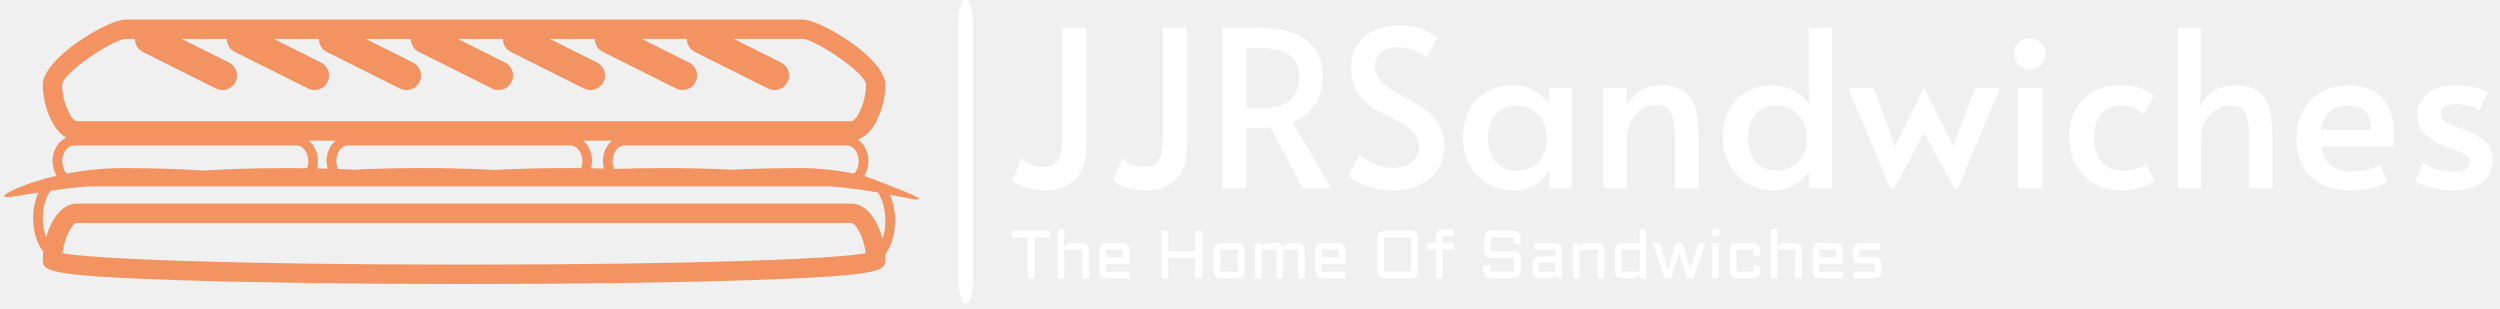
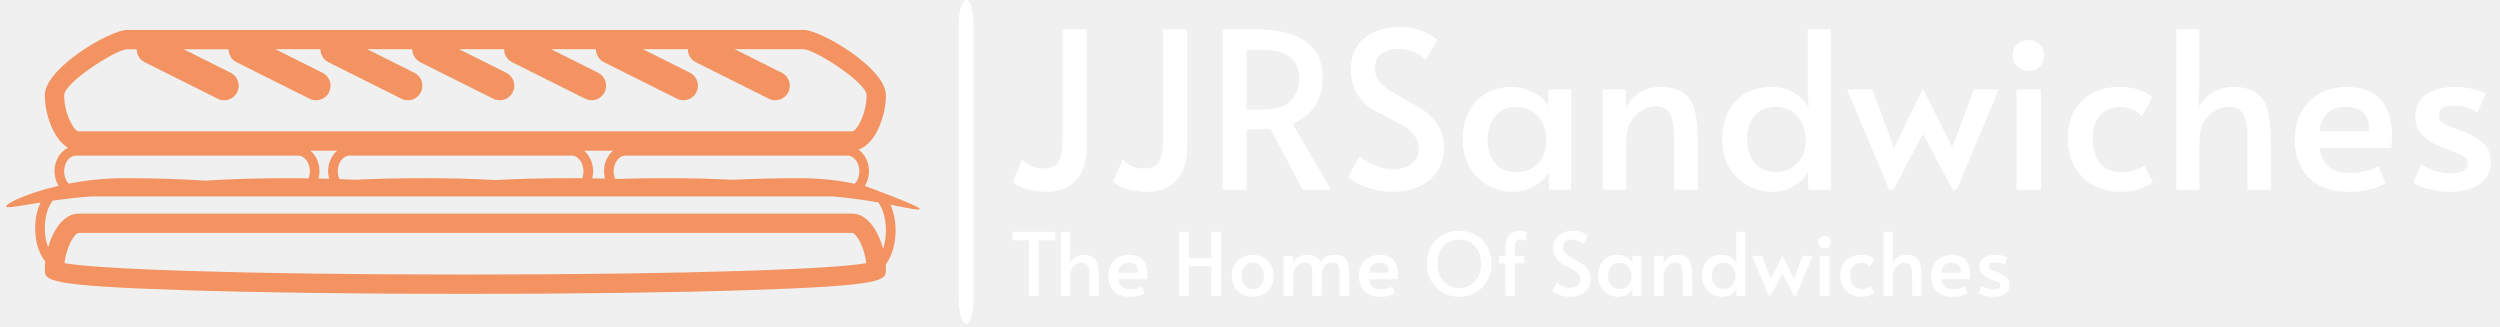
- <svg xmlns="http://www.w3.org/2000/svg" version="1.1" width="1500" height="185" viewBox="0 0 1500 185">
-   <g transform="matrix(1,0,0,1,-0.9090909,-1.425404)">
-     <svg viewBox="0 0 396 49" data-background-color="#ebe3d6" preserveAspectRatio="xMidYMid meet" height="185" width="1500">
-       <g id="tight-bounds" transform="matrix(1,0,0,1,0.24,0.3775394)">
-         <svg viewBox="0 0 395.52 48.245" height="48.245" width="395.52">
+ <svg xmlns="http://www.w3.org/2000/svg" version="1.1" width="1500" height="196" viewBox="0 0 1500 196">
+   <g transform="matrix(1,0,0,1,-0.9090909,-0.863921)">
+     <svg viewBox="0 0 396 52" data-background-color="#ebe3d6" preserveAspectRatio="xMidYMid meet" height="196" width="1500">
+       <g id="tight-bounds" transform="matrix(1,0,0,1,0.24,0.2292035)">
+         <svg viewBox="0 0 395.52 51.542" height="51.542" width="395.52">
          <g>
-             <svg viewBox="0 0 664.752 81.085" height="48.245" width="395.52">
+             <svg viewBox="0 0 664.752 86.626" height="51.542" width="395.52">
              <g>
-                 <rect width="3.977" height="81.085" x="254.843" y="0" fill="#ffffff" opacity="1" stroke-width="0" stroke="transparent" fill-opacity="1" class="rect-yte-0" data-fill-palette-color="primary" rx="1%" id="yte-0" data-palette-color="#ffffff" />
+                 <rect width="3.977" height="86.626" x="254.843" y="0" fill="#ffffff" opacity="1" stroke-width="0" stroke="transparent" fill-opacity="1" class="rect-yte-0" data-fill-palette-color="primary" rx="1%" id="yte-0" data-palette-color="#ffffff" />
              </g>
-               <g transform="matrix(1,0,0,1,269.2315,6.757114)">
-                 <svg viewBox="0 0 395.52 67.571" height="67.571" width="395.52">
+               <g transform="matrix(1,0,0,1,269.2315,7.218841)">
+                 <svg viewBox="0 0 395.52 72.188" height="72.188" width="395.52">
                  <g id="textblocktransform">
-                     <svg viewBox="0 0 395.52 67.571" height="67.571" width="395.52" id="textblock">
+                     <svg viewBox="0 0 395.52 72.188" height="72.188" width="395.52" id="textblock">
                      <g>
                        <svg viewBox="0 0 395.52 44.102" height="44.102" width="395.52">
                          <g transform="matrix(1,0,0,1,0,0)">
                            <svg width="395.52" viewBox="1.8 -37.3 338.97 37.8" height="44.102" data-palette-color="#ffffff">
                              <path d="M9.65 0.5Q7.55 0.5 5.4-0.03 3.25-0.55 1.8-1.8L1.8-1.8 4.05-6.95Q4.95-5.9 6.08-5.38 7.2-4.85 8.85-4.85L8.85-4.85Q10.4-4.85 11.35-5.4 12.3-5.95 12.78-7.4 13.25-8.85 13.25-11.55L13.25-11.55 13.25-36.75 18.8-36.75 18.8-10.15Q18.8-4.55 16.28-2.02 13.75 0.5 9.65 0.5L9.65 0.5ZM32.7 0.5Q30.6 0.5 28.45-0.03 26.3-0.55 24.85-1.8L24.85-1.8 27.1-6.95Q28-5.9 29.12-5.38 30.25-4.85 31.9-4.85L31.9-4.85Q33.45-4.85 34.4-5.4 35.35-5.95 35.82-7.4 36.3-8.85 36.3-11.55L36.3-11.55 36.3-36.75 41.85-36.75 41.85-10.15Q41.85-4.55 39.32-2.02 36.8 0.5 32.7 0.5L32.7 0.5ZM74.8 0L68.34 0 60.95-13.9Q58.64-13.8 56.84-13.8L56.84-13.8 55.45-13.8 55.45 0 49.99 0 49.99-36.75 58.34-36.75Q64.69-36.75 68.8-34.13 72.89-31.5 72.89-25.6L72.89-25.6Q72.89-21.9 71.17-19.23 69.44-16.55 66.05-15.1L66.05-15.1 74.8 0ZM55.45-18.35L58.99-18.35Q63.89-18.35 65.72-20.48 67.55-22.6 67.55-25.55L67.55-25.55Q67.55-32.1 58.8-32.1L58.8-32.1 55.45-32.1 55.45-18.35ZM88.94 0.5Q85.94 0.5 82.99-0.55 80.04-1.6 78.74-2.9L78.74-2.9 81.39-7.65Q82.44-6.7 84.67-5.68 86.89-4.65 88.94-4.65L88.94-4.65Q91.59-4.65 93.27-5.9 94.94-7.15 94.94-9.35L94.94-9.35Q94.94-11.05 94.04-12.3 93.14-13.55 91.84-14.38 90.54-15.2 88.14-16.4L88.14-16.4Q85.29-17.8 84.24-18.5L84.24-18.5Q79.39-21.75 79.39-27.5L79.39-27.5Q79.39-32.25 82.54-34.77 85.69-37.3 90.49-37.3L90.49-37.3Q95.64-37.3 99.24-34.35L99.24-34.35 96.59-29.8Q95.64-30.8 93.92-31.53 92.19-32.25 90.24-32.25L90.24-32.25Q87.74-32.25 86.32-31.13 84.89-30 84.89-27.8L84.89-27.8Q84.89-26.25 85.79-25.03 86.69-23.8 88.07-22.9 89.44-22 91.79-20.7L91.79-20.7Q94.04-19.45 95.24-18.73 96.44-18 97.49-17L97.49-17Q98.94-15.7 99.84-13.9 100.74-12.1 100.74-9.95L100.74-9.95Q100.74-6.6 99.22-4.25 97.69-1.9 95.02-0.7 92.34 0.5 88.94 0.5L88.94 0.5ZM116.54 0.5Q113.44 0.5 110.81-0.98 108.19-2.45 106.62-5.18 105.04-7.9 105.04-11.55L105.04-11.55Q105.04-15.15 106.42-17.85 107.79-20.55 110.34-22.05 112.89-23.55 116.34-23.55L116.34-23.55Q118.34-23.55 120.09-22.85 121.84-22.15 123.04-21.13 124.24-20.1 124.64-19.1L124.64-19.1 124.74-22.95 129.89-22.95 129.89 0 124.79 0 124.69-4.05Q123.84-2.25 121.59-0.88 119.34 0.5 116.54 0.5L116.54 0.5ZM117.44-4Q120.29-4 122.24-5.98 124.19-7.95 124.19-11.15L124.19-11.15 124.19-11.5Q124.19-13.65 123.29-15.35 122.39-17.05 120.84-18 119.29-18.95 117.44-18.95L117.44-18.95Q114.24-18.95 112.49-16.88 110.74-14.8 110.74-11.5L110.74-11.5Q110.74-8.15 112.47-6.08 114.19-4 117.44-4L117.44-4ZM137.14 0L137.14-22.95 142.44-22.95 142.49-18.75Q143.44-20.85 145.49-22.2 147.54-23.55 150.29-23.55L150.29-23.55Q153.84-23.55 155.74-22.08 157.64-20.6 158.29-17.95 158.94-15.3 158.94-11.05L158.94-11.05 158.94 0 153.54 0 153.54-10.9Q153.54-15.25 152.69-17.18 151.84-19.1 149.19-19.1L149.19-19.1Q147.69-19.1 146.14-18.18 144.59-17.25 143.56-15.5 142.54-13.75 142.54-11.4L142.54-11.4 142.54 0 137.14 0ZM176.03 0.5Q172.94 0.5 170.31-0.98 167.69-2.45 166.11-5.18 164.53-7.9 164.53-11.55L164.53-11.55Q164.53-17 167.59-20.28 170.64-23.55 175.84-23.55L175.84-23.55Q178.74-23.55 181.14-22.13 183.54-20.7 184.39-18.7L184.39-18.7 184.14-22.6 184.14-36.75 189.44-36.75 189.44 0 184.29 0 184.19-4.05Q183.34-2.25 181.09-0.88 178.84 0.5 176.03 0.5L176.03 0.5ZM176.94-4.05Q179.78-4.05 181.74-6.03 183.69-8 183.69-11.2L183.69-11.2 183.69-11.55Q183.69-13.7 182.79-15.4 181.89-17.1 180.34-18.05 178.78-19 176.94-19L176.94-19Q173.74-19 171.99-16.93 170.24-14.85 170.24-11.55L170.24-11.55Q170.24-8.2 171.96-6.13 173.69-4.05 176.94-4.05L176.94-4.05ZM217.38 0L210.58-12.75 203.78 0 202.83 0 193.18-22.95 198.98-22.95 203.93-9.6 210.48-22.95 210.68-22.95 217.28-9.7 222.23-22.95 227.93-22.95 218.33 0 217.38 0ZM232.03 0L232.03-22.95 237.63-22.95 237.63 0 232.03 0ZM234.78-27.25Q233.23-27.25 232.18-28.3 231.13-29.35 231.13-30.9L231.13-30.9Q231.13-32.3 232.18-33.3 233.23-34.3 234.78-34.3L234.78-34.3Q236.28-34.3 237.33-33.3 238.38-32.3 238.38-30.9L238.38-30.9Q238.38-29.35 237.36-28.3 236.33-27.25 234.78-27.25L234.78-27.25ZM255.83 0.5Q252.43 0.5 249.7-0.98 246.98-2.45 245.38-5.23 243.78-8 243.78-11.75L243.78-11.75Q243.78-15.3 245.25-17.98 246.73-20.65 249.4-22.1 252.08-23.55 255.58-23.55L255.58-23.55Q258.23-23.55 260.15-22.88 262.08-22.2 263.18-21.2L263.18-21.2 260.78-16.85Q258.68-18.95 256.03-18.95L256.03-18.95Q252.83-18.95 251.15-17 249.48-15.05 249.48-11.8L249.48-11.8Q249.48-8.1 251.2-6.05 252.93-4 256.03-4L256.03-4Q257.58-4 259.05-4.45 260.53-4.9 261.33-5.5L261.33-5.5 263.28-1.7Q262.18-0.85 260.2-0.18 258.23 0.5 255.83 0.5L255.83 0.5ZM268.68 0L268.68-36.75 273.93-36.75 273.93-22.95 273.73-18.7Q274.68-20.8 276.78-22.18 278.88-23.55 281.68-23.55L281.68-23.55Q285.23-23.55 287.13-22.08 289.03-20.6 289.68-17.95 290.33-15.3 290.33-11.05L290.33-11.05 290.33 0 284.98 0 284.98-11.1Q284.98-14 284.65-15.65 284.33-17.3 283.35-18.15 282.38-19 280.53-19L280.53-19Q279.03-19 277.5-18.1 275.98-17.2 274.98-15.48 273.98-13.75 273.98-11.4L273.98-11.4 273.98 0 268.68 0ZM308.02 0.5Q303.92 0.5 301.17-1.13 298.42-2.75 297.12-5.48 295.82-8.2 295.82-11.45L295.82-11.45Q295.82-15.1 297.35-17.85 298.87-20.6 301.57-22.08 304.27-23.55 307.67-23.55L307.67-23.55Q312.97-23.55 315.55-20.63 318.12-17.7 318.12-12.4L318.12-12.4Q318.12-11.05 317.97-9.6L317.97-9.6 301.47-9.6Q302.02-6.55 303.65-5.2 305.27-3.85 308.17-3.85L308.17-3.85Q310.57-3.85 312.12-4.25 313.67-4.65 314.97-5.35L314.97-5.35 316.62-1.5Q315.37-0.7 313.22-0.1 311.07 0.5 308.02 0.5L308.02 0.5ZM301.47-13.35L312.87-13.35Q312.92-16.45 311.52-17.73 310.12-19 307.52-19L307.52-19Q302.27-19 301.47-13.35L301.47-13.35ZM331.67 0.5Q329.27 0.5 326.7-0.13 324.12-0.75 323.02-1.6L323.02-1.6 324.82-5.85Q327.82-3.75 331.67-3.75L331.67-3.75Q335.52-3.75 335.52-6L335.52-6Q335.52-7 334.72-7.55 333.92-8.1 331.87-8.85L331.87-8.85 329.97-9.55Q326.97-10.75 325.22-12.43 323.47-14.1 323.47-16.85L323.47-16.85Q323.47-20 325.95-21.78 328.42-23.55 332.57-23.55L332.57-23.55Q334.62-23.55 336.6-23.1 338.57-22.65 339.62-21.95L339.62-21.95 337.67-17.65Q337.02-18.3 335.6-18.78 334.17-19.25 332.42-19.25L332.42-19.25Q328.87-19.25 328.87-17.1L328.87-17.1Q328.87-15.9 329.82-15.28 330.77-14.65 332.92-13.9L332.92-13.9Q333.12-13.85 334.47-13.35L334.47-13.35Q337.67-12.1 339.22-10.5 340.77-8.9 340.77-6.4L340.77-6.4Q340.77-3 338.2-1.25 335.62 0.5 331.67 0.5L331.67 0.5Z" opacity="1" transform="matrix(1,0,0,1,0,0)" fill="#ffffff" class="wordmark-text-0" data-fill-palette-color="primary" id="text-0" />
                            </svg>
                          </g>
                        </svg>
                      </g>
                      <g transform="matrix(1,0,0,1,0,54.51371)">
-                         <svg viewBox="0 0 232.21 13.057" height="13.057" width="232.21">
+                         <svg viewBox="0 0 266.778 17.675" height="17.675" width="266.778">
                          <g transform="matrix(1,0,0,1,0,0)">
-                             <svg width="232.21" viewBox="1.49 -36.01 640.35 36.01" height="13.057" data-palette-color="#ffffff">
-                               <path d="M1.49-30L1.49-35.01 29.49-35.01 29.49-30 17.99-30 17.99 0 12.99 0 12.99-30 1.49-30ZM58.01-21.19L58.01 0 53.2 0 53.2-21.19 39.79-21.19 39.79 0 35.01 0 35.01-36.01 39.79-36.01 39.79-21.41Q39.84-22.36 40.23-23.21 40.62-24.05 41.27-24.67 41.92-25.29 42.77-25.65 43.63-26 44.6-26L44.6-26 53.2-26Q54.2-26 55.08-25.62 55.95-25.24 56.6-24.6 57.25-23.95 57.63-23.07 58.01-22.19 58.01-21.19L58.01-21.19ZM88.01-21.19L88.01-10.55 70.8-10.55 70.8-4.81 88.01-4.81 88.01 0 70.8 0Q69.82 0 68.94-0.38 68.06-0.76 67.41-1.4 66.77-2.05 66.39-2.93 66.01-3.81 66.01-4.81L66.01-4.81 66.01-21.19Q66.01-22.19 66.39-23.07 66.77-23.95 67.41-24.6 68.06-25.24 68.94-25.62 69.82-26 70.8-26L70.8-26 83.2-26Q84.2-26 85.08-25.62 85.96-25.24 86.6-24.6 87.25-23.95 87.63-23.07 88.01-22.19 88.01-21.19L88.01-21.19ZM83.2-21.19L70.8-21.19 70.8-15.36 83.2-15.36 83.2-21.19ZM136.54-35.01L141.54-35.01 141.54 0 136.54 0 136.54-14.99 116.49-14.99 116.49 0 111.49 0 111.49-35.01 116.49-35.01 116.49-20 136.54-20 136.54-35.01ZM172.52-21.19L172.52-4.81Q172.52-3.81 172.14-2.93 171.76-2.05 171.12-1.4 170.47-0.76 169.6-0.38 168.74 0 167.74 0L167.74 0 154.82 0Q153.84 0 152.97-0.38 152.09-0.76 151.44-1.4 150.79-2.05 150.41-2.93 150.04-3.81 150.04-4.81L150.04-4.81 150.04-21.19Q150.04-22.19 150.41-23.07 150.79-23.95 151.44-24.6 152.09-25.24 152.97-25.62 153.84-26 154.82-26L154.82-26 167.74-26Q168.74-26 169.6-25.62 170.47-25.24 171.12-24.6 171.76-23.95 172.14-23.07 172.52-22.19 172.52-21.19L172.52-21.19ZM167.74-21.19L154.82-21.19 154.82-4.81 167.74-4.81 167.74-21.19ZM212.12-21.19L201.13-21.19 201.13 0 196.32 0 196.32-21.19 185.31-21.19 185.31 0 180.53 0 180.53-26 185.31-26 185.31-21.41Q185.36-22.36 185.75-23.21 186.14-24.05 186.79-24.67 187.44-25.29 188.29-25.65 189.15-26 190.12-26L190.12-26 196.32-26Q197.28-26 198.13-25.65 198.98-25.29 199.64-24.67 200.3-24.05 200.71-23.21 201.11-22.36 201.13-21.41L201.13-21.41Q201.18-22.36 201.56-23.21 201.94-24.05 202.59-24.67 203.23-25.29 204.09-25.65 204.94-26 205.92-26L205.92-26 212.12-26Q213.12-26 214-25.62 214.88-25.24 215.52-24.6 216.17-23.95 216.55-23.07 216.93-22.19 216.93-21.19L216.93-21.19 216.93 0 212.12 0 212.12-21.19ZM246.93-21.19L246.93-10.55 229.72-10.55 229.72-4.81 246.93-4.81 246.93 0 229.72 0Q228.74 0 227.86-0.38 226.98-0.76 226.34-1.4 225.69-2.05 225.31-2.93 224.93-3.81 224.93-4.81L224.93-4.81 224.93-21.19Q224.93-22.19 225.31-23.07 225.69-23.95 226.34-24.6 226.98-25.24 227.86-25.62 228.74-26 229.72-26L229.72-26 242.12-26Q243.12-26 244-25.62 244.88-25.24 245.53-24.6 246.17-23.95 246.55-23.07 246.93-22.19 246.93-21.19L246.93-21.19ZM242.12-21.19L229.72-21.19 229.72-15.36 242.12-15.36 242.12-21.19ZM300.42-30L300.42-5Q300.42-3.98 300.03-3.06 299.64-2.15 298.95-1.46 298.27-0.78 297.35-0.39 296.44 0 295.41 0L295.41 0 275.42 0Q274.39 0 273.48-0.39 272.56-0.78 271.88-1.46 271.19-2.15 270.8-3.06 270.41-3.98 270.41-5L270.41-5 270.41-30Q270.41-31.03 270.8-31.95 271.19-32.86 271.88-33.53 272.56-34.2 273.48-34.61 274.39-35.01 275.42-35.01L275.42-35.01 295.41-35.01Q296.44-35.01 297.35-34.61 298.27-34.2 298.95-33.53 299.64-32.86 300.03-31.95 300.42-31.03 300.42-30L300.42-30ZM295.41-30L275.42-30 275.42-5 295.41-5 295.41-30ZM327.1-31.2L318.55-31.2 318.55-26 327.1-26 327.1-21.19 318.55-21.19 318.55 0 313.74 0 313.74-21.19 307.4-21.19 307.4-26 313.74-26 313.74-31.2Q313.74-32.2 314.12-33.07 314.5-33.94 315.16-34.59 315.82-35.25 316.7-35.63 317.58-36.01 318.55-36.01L318.55-36.01 327.1-36.01 327.1-31.2ZM371.09-14.99L354.1-14.99Q353.07-14.99 352.16-15.39 351.24-15.8 350.56-16.47 349.87-17.14 349.48-18.05 349.09-18.97 349.09-20L349.09-20 349.09-30Q349.09-31.03 349.48-31.95 349.87-32.86 350.56-33.53 351.24-34.2 352.16-34.61 353.07-35.01 354.1-35.01L354.1-35.01 371.09-35.01Q372.11-35.01 373.03-34.61 373.94-34.2 374.63-33.53 375.31-32.86 375.7-31.95 376.09-31.03 376.09-30L376.09-30 376.09-25.49 371.09-25.49 371.09-30 354.1-30 354.1-20 371.09-20Q372.11-20 373.03-19.6 373.94-19.21 374.63-18.53 375.31-17.85 375.7-16.93 376.09-16.02 376.09-14.99L376.09-14.99 376.09-5Q376.09-3.98 375.7-3.06 375.31-2.15 374.63-1.46 373.94-0.78 373.03-0.39 372.11 0 371.09 0L371.09 0 353.61 0Q352.58 0 351.67-0.39 350.75-0.78 350.07-1.46 349.38-2.15 348.99-3.06 348.6-3.98 348.6-5L348.6-5 348.6-9.5 353.61-9.5 353.61-5 371.09-5 371.09-14.99ZM384.61-4.81L384.61-11.35Q384.61-12.35 384.99-13.22 385.37-14.09 386.01-14.75 386.66-15.41 387.54-15.78 388.42-16.16 389.4-16.16L389.4-16.16 401.8-16.16 401.8-21.19 386.1-21.19 386.1-26 401.8-26Q402.8-26 403.68-25.62 404.56-25.24 405.2-24.6 405.85-23.95 406.23-23.07 406.61-22.19 406.61-21.19L406.61-21.19 406.61 0 401.8 0 401.8-4.39Q401.73-3.49 401.31-2.69 400.9-1.88 400.25-1.28 399.6-0.68 398.77-0.34 397.94 0 397.01 0L397.01 0 389.4 0Q388.42 0 387.54-0.38 386.66-0.76 386.01-1.4 385.37-2.05 384.99-2.93 384.61-3.81 384.61-4.81L384.61-4.81ZM389.4-11.35L389.4-4.81 401.8-4.81 401.8-11.35 389.4-11.35ZM437.61-21.19L437.61 0 432.8 0 432.8-21.19 419.4-21.19 419.4 0 414.61 0 414.61-26 419.4-26 419.4-21.41Q419.45-22.36 419.84-23.21 420.23-24.05 420.88-24.67 421.52-25.29 422.38-25.65 423.23-26 424.21-26L424.21-26 432.8-26Q433.8-26 434.68-25.62 435.56-25.24 436.21-24.6 436.85-23.95 437.23-23.07 437.61-22.19 437.61-21.19L437.61-21.19ZM445.62-4.81L445.62-21.19Q445.62-22.19 446-23.07 446.37-23.95 447.02-24.6 447.67-25.24 448.55-25.62 449.43-26 450.4-26L450.4-26 463.81-26 463.81-36.01 468.61-36.01 468.61 0 463.81 0 463.81-4.39Q463.73-3.49 463.32-2.69 462.9-1.88 462.25-1.28 461.61-0.68 460.78-0.34 459.95 0 459.02 0L459.02 0 450.4 0Q449.43 0 448.55-0.38 447.67-0.76 447.02-1.4 446.37-2.05 446-2.93 445.62-3.81 445.62-4.81L445.62-4.81ZM450.4-21.19L450.4-4.81 463.81-4.81 463.81-21.19 450.4-21.19ZM487.02 0L482.02 0 473.62-26 478.48-26 484.63-6.4 490.37-26 495.27-26 501.01-6.4 507.16-26 512.02-26 503.62 0 498.62 0 492.81-19.09 487.02 0ZM517.27-26L522.08-26 522.08 0 517.27 0 517.27-26ZM517.02-31.01L517.02-36.01 522.32-36.01 522.32-31.01 517.02-31.01ZM547.51-21.19L535.11-21.19 535.11-4.81 547.51-4.81 547.51-9.2 552.32-9.2 552.32-4.81Q552.32-3.81 551.94-2.93 551.57-2.05 550.92-1.4 550.27-0.76 549.39-0.38 548.51 0 547.51 0L547.51 0 535.11 0Q534.13 0 533.26-0.38 532.38-0.76 531.73-1.4 531.08-2.05 530.7-2.93 530.33-3.81 530.33-4.81L530.33-4.81 530.33-21.19Q530.33-22.19 530.7-23.07 531.08-23.95 531.73-24.6 532.38-25.24 533.26-25.62 534.13-26 535.11-26L535.11-26 547.51-26Q548.51-26 549.39-25.62 550.27-25.24 550.92-24.6 551.57-23.95 551.94-23.07 552.32-22.19 552.32-21.19L552.32-21.19 552.32-16.8 547.51-16.8 547.51-21.19ZM583.33-21.19L583.33 0 578.52 0 578.52-21.19 565.11-21.19 565.11 0 560.33 0 560.33-36.01 565.11-36.01 565.11-21.41Q565.16-22.36 565.55-23.21 565.94-24.05 566.59-24.67 567.24-25.29 568.09-25.65 568.95-26 569.92-26L569.92-26 578.52-26Q579.52-26 580.4-25.62 581.28-25.24 581.92-24.6 582.57-23.95 582.95-23.07 583.33-22.19 583.33-21.19L583.33-21.19ZM613.33-21.19L613.33-10.55 596.12-10.55 596.12-4.81 613.33-4.81 613.33 0 596.12 0Q595.14 0 594.26-0.38 593.38-0.76 592.74-1.4 592.09-2.05 591.71-2.93 591.33-3.81 591.33-4.81L591.33-4.81 591.33-21.19Q591.33-22.19 591.71-23.07 592.09-23.95 592.74-24.6 593.38-25.24 594.26-25.62 595.14-26 596.12-26L596.12-26 608.52-26Q609.52-26 610.4-25.62 611.28-25.24 611.93-24.6 612.57-23.95 612.95-23.07 613.33-22.19 613.33-21.19L613.33-21.19ZM608.52-21.19L596.12-21.19 596.12-15.36 608.52-15.36 608.52-21.19ZM620.82-4.81L637.03-4.81 637.03-10.84 625.63-10.84Q624.63-10.84 623.75-11.22 622.87-11.6 622.23-12.24 621.58-12.89 621.2-13.77 620.82-14.65 620.82-15.65L620.82-15.65 620.82-21.19Q620.82-22.19 621.2-23.07 621.58-23.95 622.23-24.6 622.87-25.24 623.75-25.62 624.63-26 625.63-26L625.63-26 640.84-26 640.84-21.19 625.63-21.19 625.63-15.65 637.03-15.65Q638.03-15.65 638.9-15.27 639.77-14.89 640.43-14.25 641.09-13.6 641.46-12.72 641.84-11.84 641.84-10.84L641.84-10.84 641.84-4.81Q641.84-3.81 641.46-2.93 641.09-2.05 640.43-1.4 639.77-0.76 638.9-0.38 638.03 0 637.03 0L637.03 0 620.82 0 620.82-4.81Z" opacity="1" transform="matrix(1,0,0,1,0,0)" fill="#ffffff" class="slogan-text-1" data-fill-palette-color="secondary" id="text-1" />
+                             <svg width="266.778" viewBox="1.5 -37.35 571.25 37.85" height="17.675" data-palette-color="#ffffff">
+                               <path d="M10.9 0L10.9-31.85 1.5-31.85 1.5-36.75 25.95-36.75 25.95-31.85 16.45-31.85 16.45 0 10.9 0ZM29.25 0L29.25-36.75 34.5-36.75 34.5-22.95 34.3-18.7Q35.25-20.8 37.35-22.18 39.45-23.55 42.25-23.55L42.25-23.55Q45.8-23.55 47.7-22.08 49.6-20.6 50.25-17.95 50.9-15.3 50.9-11.05L50.9-11.05 50.9 0 45.55 0 45.55-11.1Q45.55-14 45.22-15.65 44.9-17.3 43.92-18.15 42.95-19 41.1-19L41.1-19Q39.6-19 38.07-18.1 36.55-17.2 35.55-15.48 34.55-13.75 34.55-11.4L34.55-11.4 34.55 0 29.25 0ZM68.6 0.5Q64.5 0.5 61.75-1.13 59-2.75 57.7-5.48 56.4-8.2 56.4-11.45L56.4-11.45Q56.4-15.1 57.92-17.85 59.45-20.6 62.15-22.08 64.85-23.55 68.25-23.55L68.25-23.55Q73.55-23.55 76.12-20.63 78.7-17.7 78.7-12.4L78.7-12.4Q78.7-11.05 78.55-9.6L78.55-9.6 62.05-9.6Q62.6-6.55 64.22-5.2 65.85-3.85 68.75-3.85L68.75-3.85Q71.15-3.85 72.7-4.25 74.25-4.65 75.55-5.35L75.55-5.35 77.2-1.5Q75.95-0.7 73.8-0.1 71.65 0.5 68.6 0.5L68.6 0.5ZM62.05-13.35L73.45-13.35Q73.5-16.45 72.1-17.73 70.7-19 68.1-19L68.1-19Q62.85-19 62.05-13.35L62.05-13.35ZM96.89 0L96.89-36.75 102.49-36.75 102.49-21.75 115.44-21.75 115.44-36.75 121.04-36.75 121.04 0 115.44 0 115.44-17.05 102.49-17.05 102.49 0 96.89 0ZM139.14 0.5Q135.59 0.5 132.84-1.1 130.09-2.7 128.59-5.45 127.09-8.2 127.09-11.55L127.09-11.55Q127.09-14.85 128.56-17.6 130.04-20.35 132.79-21.95 135.54-23.55 139.14-23.55L139.14-23.55Q142.74-23.55 145.46-21.95 148.19-20.35 149.66-17.6 151.14-14.85 151.14-11.55L151.14-11.55Q151.14-8.2 149.64-5.45 148.14-2.7 145.41-1.1 142.69 0.5 139.14 0.5L139.14 0.5ZM139.29-3.9Q142.19-3.9 143.86-6.05 145.54-8.2 145.54-11.45L145.54-11.45Q145.54-14.7 143.74-16.93 141.94-19.15 138.99-19.15L138.99-19.15Q136.14-19.15 134.41-16.95 132.69-14.75 132.69-11.45L132.69-11.45Q132.69-8.25 134.54-6.08 136.39-3.9 139.29-3.9L139.29-3.9ZM156.89 0L156.89-22.95 162.29-22.95 162.29-18.8Q163.39-21.15 165.51-22.35 167.64-23.55 170.39-23.55L170.39-23.55Q176.54-23.5 177.94-19.3L177.94-19.3Q179.04-21.25 181.24-22.4 183.44-23.55 185.89-23.55L185.89-23.55Q189.49-23.55 191.34-22.18 193.19-20.8 193.81-18.28 194.44-15.75 194.44-11.5L194.44-11.5 194.44 0 188.99 0 188.99-11.55Q188.99-15.6 188.16-17.35 187.34-19.1 184.99-19.1L184.99-19.1Q181.84-19.1 180.21-16.98 178.59-14.85 178.59-11.4L178.59-11.4 178.59 0 173.19 0 173.19-12.35Q173.19-15 172.99-16.3 172.79-17.6 171.89-18.35 170.99-19.1 168.99-19.1L168.99-19.1Q167.24-19.1 165.71-18.05 164.19-17 163.26-15.23 162.34-13.45 162.34-11.4L162.34-11.4 162.34 0 156.89 0ZM212.18 0.5Q208.08 0.5 205.33-1.13 202.58-2.75 201.28-5.48 199.98-8.2 199.98-11.45L199.98-11.45Q199.98-15.1 201.51-17.85 203.03-20.6 205.73-22.08 208.43-23.55 211.83-23.55L211.83-23.55Q217.13-23.55 219.71-20.63 222.28-17.7 222.28-12.4L222.28-12.4Q222.28-11.05 222.13-9.6L222.13-9.6 205.63-9.6Q206.18-6.55 207.81-5.2 209.43-3.85 212.33-3.85L212.33-3.85Q214.73-3.85 216.28-4.25 217.83-4.65 219.13-5.35L219.13-5.35 220.78-1.5Q219.53-0.7 217.38-0.1 215.23 0.5 212.18 0.5L212.18 0.5ZM205.63-13.35L217.03-13.35Q217.08-16.45 215.68-17.73 214.28-19 211.68-19L211.68-19Q206.43-19 205.63-13.35L205.63-13.35ZM257.43 0.5Q252.43 0.5 248.2-1.83 243.98-4.15 241.48-8.45 238.98-12.75 238.98-18.45L238.98-18.45Q238.98-24.2 241.48-28.48 243.98-32.75 248.2-35.05 252.43-37.35 257.43-37.35L257.43-37.35Q262.43-37.35 266.65-35.05 270.88-32.75 273.38-28.48 275.88-24.2 275.88-18.45L275.88-18.45Q275.88-12.75 273.38-8.45 270.88-4.15 266.65-1.83 262.43 0.5 257.43 0.5L257.43 0.5ZM257.43-4.55Q260.88-4.55 263.73-6.18 266.58-7.8 268.25-10.93 269.93-14.05 269.93-18.4L269.93-18.4Q269.93-22.8 268.25-25.93 266.58-29.05 263.75-30.65 260.93-32.25 257.43-32.25L257.43-32.25Q253.93-32.25 251.08-30.65 248.23-29.05 246.58-25.93 244.93-22.8 244.93-18.4L244.93-18.4Q244.93-14.05 246.63-10.93 248.33-7.8 251.2-6.18 254.08-4.55 257.43-4.55L257.43-4.55ZM283.93 0L283.93-18.65 280.23-18.65 280.23-22.95 283.93-22.95 283.93-27.9Q283.93-32.4 286.1-34.88 288.28-37.35 292.48-37.35L292.48-37.35Q294.18-37.35 296.33-36.4L296.33-36.4 295.28-31.3Q294.93-31.7 294.2-32.08 293.48-32.45 292.63-32.45L292.63-32.45Q289.28-32.45 289.23-28.1L289.23-28.1 289.23-22.95 294.63-22.95 294.63-18.65 289.23-18.65 289.23 0 283.93 0ZM320.92 0.5Q317.92 0.5 314.97-0.55 312.02-1.6 310.72-2.9L310.72-2.9 313.37-7.65Q314.42-6.7 316.65-5.68 318.87-4.65 320.92-4.65L320.92-4.65Q323.57-4.65 325.25-5.9 326.92-7.15 326.92-9.35L326.92-9.35Q326.92-11.05 326.02-12.3 325.12-13.55 323.82-14.38 322.52-15.2 320.12-16.4L320.12-16.4Q317.27-17.8 316.22-18.5L316.22-18.5Q311.37-21.75 311.37-27.5L311.37-27.5Q311.37-32.25 314.52-34.77 317.67-37.3 322.47-37.3L322.47-37.3Q327.62-37.3 331.22-34.35L331.22-34.35 328.57-29.8Q327.62-30.8 325.9-31.53 324.17-32.25 322.22-32.25L322.22-32.25Q319.72-32.25 318.3-31.13 316.87-30 316.87-27.8L316.87-27.8Q316.87-26.25 317.77-25.03 318.67-23.8 320.05-22.9 321.42-22 323.77-20.7L323.77-20.7Q326.02-19.45 327.22-18.73 328.42-18 329.47-17L329.47-17Q330.92-15.7 331.82-13.9 332.72-12.1 332.72-9.95L332.72-9.95Q332.72-6.6 331.2-4.25 329.67-1.9 327-0.7 324.32 0.5 320.92 0.5L320.92 0.5ZM348.52 0.5Q345.42 0.5 342.79-0.98 340.17-2.45 338.59-5.18 337.02-7.9 337.02-11.55L337.02-11.55Q337.02-15.15 338.39-17.85 339.77-20.55 342.32-22.05 344.87-23.55 348.32-23.55L348.32-23.55Q350.32-23.55 352.07-22.85 353.82-22.15 355.02-21.13 356.22-20.1 356.62-19.1L356.62-19.1 356.72-22.95 361.87-22.95 361.87 0 356.77 0 356.67-4.05Q355.82-2.25 353.57-0.88 351.32 0.5 348.52 0.5L348.52 0.5ZM349.42-4Q352.27-4 354.22-5.98 356.17-7.95 356.17-11.15L356.17-11.15 356.17-11.5Q356.17-13.65 355.27-15.35 354.37-17.05 352.82-18 351.27-18.95 349.42-18.95L349.42-18.95Q346.22-18.95 344.47-16.88 342.72-14.8 342.72-11.5L342.72-11.5Q342.72-8.15 344.44-6.08 346.17-4 349.42-4L349.42-4ZM369.12 0L369.12-22.95 374.42-22.95 374.47-18.75Q375.42-20.85 377.47-22.2 379.52-23.55 382.27-23.55L382.27-23.55Q385.82-23.55 387.72-22.08 389.62-20.6 390.27-17.95 390.92-15.3 390.92-11.05L390.92-11.05 390.92 0 385.52 0 385.52-10.9Q385.52-15.25 384.67-17.18 383.82-19.1 381.17-19.1L381.17-19.1Q379.67-19.1 378.12-18.18 376.57-17.25 375.54-15.5 374.52-13.75 374.52-11.4L374.52-11.4 374.52 0 369.12 0ZM408.01 0.5Q404.91 0.5 402.29-0.98 399.66-2.45 398.09-5.18 396.51-7.9 396.51-11.55L396.51-11.55Q396.51-17 399.56-20.28 402.61-23.55 407.81-23.55L407.81-23.55Q410.71-23.55 413.11-22.13 415.51-20.7 416.36-18.7L416.36-18.7 416.11-22.6 416.11-36.75 421.41-36.75 421.41 0 416.26 0 416.16-4.05Q415.31-2.25 413.06-0.88 410.81 0.5 408.01 0.5L408.01 0.5ZM408.91-4.05Q411.76-4.05 413.71-6.03 415.66-8 415.66-11.2L415.66-11.2 415.66-11.55Q415.66-13.7 414.76-15.4 413.86-17.1 412.31-18.05 410.76-19 408.91-19L408.91-19Q405.71-19 403.96-16.93 402.21-14.85 402.21-11.55L402.21-11.55Q402.21-8.2 403.94-6.13 405.66-4.05 408.91-4.05L408.91-4.05ZM449.36 0L442.56-12.75 435.76 0 434.81 0 425.16-22.95 430.96-22.95 435.91-9.6 442.46-22.95 442.66-22.95 449.26-9.7 454.21-22.95 459.91-22.95 450.31 0 449.36 0ZM464.01 0L464.01-22.95 469.61-22.95 469.61 0 464.01 0ZM466.76-27.25Q465.21-27.25 464.16-28.3 463.11-29.35 463.11-30.9L463.11-30.9Q463.11-32.3 464.16-33.3 465.21-34.3 466.76-34.3L466.76-34.3Q468.26-34.3 469.31-33.3 470.36-32.3 470.36-30.9L470.36-30.9Q470.36-29.35 469.33-28.3 468.31-27.25 466.76-27.25L466.76-27.25ZM487.81 0.5Q484.41 0.5 481.68-0.98 478.96-2.45 477.36-5.23 475.76-8 475.76-11.75L475.76-11.75Q475.76-15.3 477.23-17.98 478.71-20.65 481.38-22.1 484.06-23.55 487.56-23.55L487.56-23.55Q490.21-23.55 492.13-22.88 494.06-22.2 495.16-21.2L495.16-21.2 492.76-16.85Q490.66-18.95 488.01-18.95L488.01-18.95Q484.81-18.95 483.13-17 481.46-15.05 481.46-11.8L481.46-11.8Q481.46-8.1 483.18-6.05 484.91-4 488.01-4L488.01-4Q489.56-4 491.03-4.45 492.51-4.9 493.31-5.5L493.31-5.5 495.26-1.7Q494.16-0.85 492.18-0.18 490.21 0.5 487.81 0.5L487.81 0.5ZM500.65 0L500.65-36.75 505.9-36.75 505.9-22.95 505.7-18.7Q506.65-20.8 508.75-22.18 510.85-23.55 513.65-23.55L513.65-23.55Q517.2-23.55 519.1-22.08 521-20.6 521.65-17.95 522.3-15.3 522.3-11.05L522.3-11.05 522.3 0 516.95 0 516.95-11.1Q516.95-14 516.63-15.65 516.3-17.3 515.33-18.15 514.35-19 512.5-19L512.5-19Q511-19 509.48-18.1 507.95-17.2 506.95-15.48 505.95-13.75 505.95-11.4L505.95-11.4 505.95 0 500.65 0ZM540 0.5Q535.9 0.5 533.15-1.13 530.4-2.75 529.1-5.48 527.8-8.2 527.8-11.45L527.8-11.45Q527.8-15.1 529.33-17.85 530.85-20.6 533.55-22.08 536.25-23.55 539.65-23.55L539.65-23.55Q544.95-23.55 547.52-20.63 550.1-17.7 550.1-12.4L550.1-12.4Q550.1-11.05 549.95-9.6L549.95-9.6 533.45-9.6Q534-6.55 535.63-5.2 537.25-3.85 540.15-3.85L540.15-3.85Q542.55-3.85 544.1-4.25 545.65-4.65 546.95-5.35L546.95-5.35 548.6-1.5Q547.35-0.7 545.2-0.1 543.05 0.5 540 0.5L540 0.5ZM533.45-13.35L544.85-13.35Q544.9-16.45 543.5-17.73 542.1-19 539.5-19L539.5-19Q534.25-19 533.45-13.35L533.45-13.35ZM563.65 0.5Q561.25 0.5 558.67-0.13 556.1-0.75 555-1.6L555-1.6 556.8-5.85Q559.8-3.75 563.65-3.75L563.65-3.75Q567.5-3.75 567.5-6L567.5-6Q567.5-7 566.7-7.55 565.9-8.1 563.85-8.85L563.85-8.85 561.95-9.55Q558.95-10.75 557.2-12.43 555.45-14.1 555.45-16.85L555.45-16.85Q555.45-20 557.92-21.78 560.4-23.55 564.55-23.55L564.55-23.55Q566.6-23.55 568.57-23.1 570.55-22.65 571.6-21.95L571.6-21.95 569.65-17.65Q569-18.3 567.57-18.78 566.15-19.25 564.4-19.25L564.4-19.25Q560.85-19.25 560.85-17.1L560.85-17.1Q560.85-15.9 561.8-15.28 562.75-14.65 564.9-13.9L564.9-13.9Q565.1-13.85 566.45-13.35L566.45-13.35Q569.65-12.1 571.2-10.5 572.75-8.9 572.75-6.4L572.75-6.4Q572.75-3 570.17-1.25 567.6 0.5 563.65 0.5L563.65 0.5Z" opacity="1" transform="matrix(1,0,0,1,0,0)" fill="#ffffff" class="slogan-text-1" data-fill-palette-color="secondary" id="text-1" />
                            </svg>
                          </g>
                        </svg>
                      </g>
                    </svg>
                  </g>
                </svg>
              </g>
-               <g transform="matrix(1,0,0,1,0,5.229141)">
+               <g transform="matrix(1,0,0,1,0,7.999503)">
                <svg viewBox="0 0 244.431 70.627" height="70.627" width="244.431">
                  <g>
                    <svg version="1.1" x="0" y="0" viewBox="5 1.444 90 26.005" enable-background="new 0 0 100 28.893" xml:space="preserve" height="70.627" width="244.431" class="icon-icon-0" data-fill-palette-color="accent" id="icon-0">
                      <path d="M89.59 16.819C89.842 16.409 90 15.916 90 15.373 90 14.465 89.583 13.676 88.966 13.238 90.653 12.67 91.666 9.915 91.666 7.873 91.666 5.205 85.217 1.444 83.571 1.444H16.905C15.259 1.444 8.81 5.204 8.81 7.873 8.81 9.744 9.66 12.216 11.099 13.055 10.317 13.424 9.762 14.322 9.762 15.373 9.762 15.909 9.917 16.396 10.163 16.802 7.049 17.522 5 18.537 5 18.826 5 19.055 6.296 18.781 8.392 18.448 8.061 19.137 7.858 20.005 7.858 20.975 7.858 22.342 8.25 23.523 8.856 24.254A7 7 0 0 0 8.81 25.017C8.81 26.129 8.81 26.637 22.38 27.079 29.731 27.317 39.625 27.449 50.239 27.449S70.746 27.317 78.098 27.079C91.668 26.637 91.668 26.129 91.668 25.017 91.668 24.865 91.661 24.708 91.65 24.548 92.24 23.769 92.62 22.58 92.62 21.207 92.62 20.244 92.431 19.373 92.118 18.665 93.908 19.011 95 19.273 95 19.064 95 18.808 89.728 16.853 89.59 16.819M89.048 15.373C89.048 15.872 88.866 16.312 88.588 16.596A26.3 26.3 0 0 0 83.334 16.05C80.803 16.05 78.466 16.108 76.554 16.206A128 128 0 0 0 70 16.05C68.266 16.05 66.626 16.078 65.146 16.126L64.995 16.121A1.9 1.9 0 0 1 64.844 15.374C64.844 14.52 65.368 13.826 66.013 13.826H87.879C88.524 13.826 89.048 14.519 89.048 15.373M10.714 7.873C10.714 6.659 15.737 3.417 16.904 3.349H17.862C17.863 3.872 18.146 4.376 18.646 4.627L25.789 8.198A1.43 1.43 0 1 0 27.067 5.642L22.48 3.349H26.91C26.911 3.872 27.194 4.376 27.694 4.627L34.837 8.198A1.43 1.43 0 1 0 36.115 5.642L31.528 3.348H35.958C35.959 3.871 36.242 4.375 36.742 4.626L43.885 8.197A1.43 1.43 0 1 0 45.163 5.641L40.576 3.347H45.006C45.007 3.87 45.29 4.374 45.79 4.625L52.933 8.196A1.43 1.43 0 1 0 54.211 5.64L49.624 3.346H54.054C54.055 3.869 54.338 4.373 54.838 4.624L61.981 8.195A1.43 1.43 0 1 0 63.259 5.639L58.672 3.345H63.102C63.103 3.868 63.386 4.372 63.886 4.623L71.029 8.194A1.43 1.43 0 1 0 72.307 5.638L67.72 3.344H72.15C72.151 3.867 72.434 4.371 72.934 4.622L80.077 8.193A1.43 1.43 0 1 0 81.355 5.637L76.768 3.343H83.567C84.741 3.411 89.764 6.653 89.764 7.867 89.764 9.711 88.782 11.438 88.335 11.438H12.145C11.696 11.445 10.714 9.718 10.714 7.873M63.991 16.092C63.58 16.082 63.158 16.074 62.729 16.067 62.785 15.846 62.823 15.616 62.823 15.373 62.823 14.539 62.471 13.804 61.937 13.349H64.778C64.244 13.803 63.892 14.539 63.892 15.373 63.892 15.625 63.931 15.864 63.991 16.092M61.87 15.373C61.87 15.619 61.823 15.848 61.745 16.055 61.328 16.051 60.905 16.049 60.476 16.049 57.724 16.049 55.199 16.118 53.204 16.231A125 125 0 0 0 46.191 16.049C43.66 16.049 41.323 16.107 39.411 16.205 38.911 16.179 38.377 16.156 37.826 16.136A1.9 1.9 0 0 1 37.668 15.372C37.668 14.518 38.192 13.824 38.837 13.824H60.703C61.346 13.826 61.87 14.519 61.87 15.373M36.817 16.104C36.476 16.094 36.129 16.086 35.774 16.079 35.832 15.855 35.87 15.62 35.87 15.373 35.87 14.539 35.518 13.804 34.984 13.349H37.6C37.066 13.803 36.714 14.539 36.714 15.373 36.715 15.63 36.754 15.873 36.817 16.104M11.883 13.826H33.749C34.394 13.826 34.918 14.52 34.918 15.374 34.918 15.623 34.869 15.855 34.79 16.064 34.16 16.056 33.517 16.05 32.857 16.05 29.644 16.05 26.735 16.143 24.625 16.293 22.54 16.145 19.747 16.05 16.666 16.05A29 29 0 0 0 11.168 16.59C10.894 16.307 10.714 15.87 10.714 15.374 10.714 14.519 11.238 13.826 11.883 13.826M50.238 25.543C27.688 25.543 13.59 24.983 10.747 24.417 10.922 22.815 11.745 21.445 12.143 21.445H88.333C88.731 21.445 89.553 22.815 89.729 24.417 86.886 24.984 72.788 25.543 50.238 25.543M91.388 23.018C90.909 21.222 89.833 19.54 88.334 19.54H12.144C10.688 19.54 9.631 21.125 9.133 22.862A5.3 5.3 0 0 1 8.81 20.975C8.81 19.752 9.156 18.786 9.593 18.267A56 56 0 0 1 13.355 17.848H86.385A49 49 0 0 1 90.921 18.443C91.346 19.028 91.667 20.003 91.667 21.207 91.667 21.896 91.557 22.507 91.388 23.018" fill="#f39361" data-fill-palette-color="accent" />
                    </svg>
                  </g>
                </svg>
              </g>
            </svg>
          </g>
          <defs />
        </svg>
-         <rect width="395.52" height="48.245" fill="none" stroke="none" visibility="hidden" />
+         <rect width="395.52" height="51.542" fill="none" stroke="none" visibility="hidden" />
      </g>
    </svg>
  </g>
</svg>
